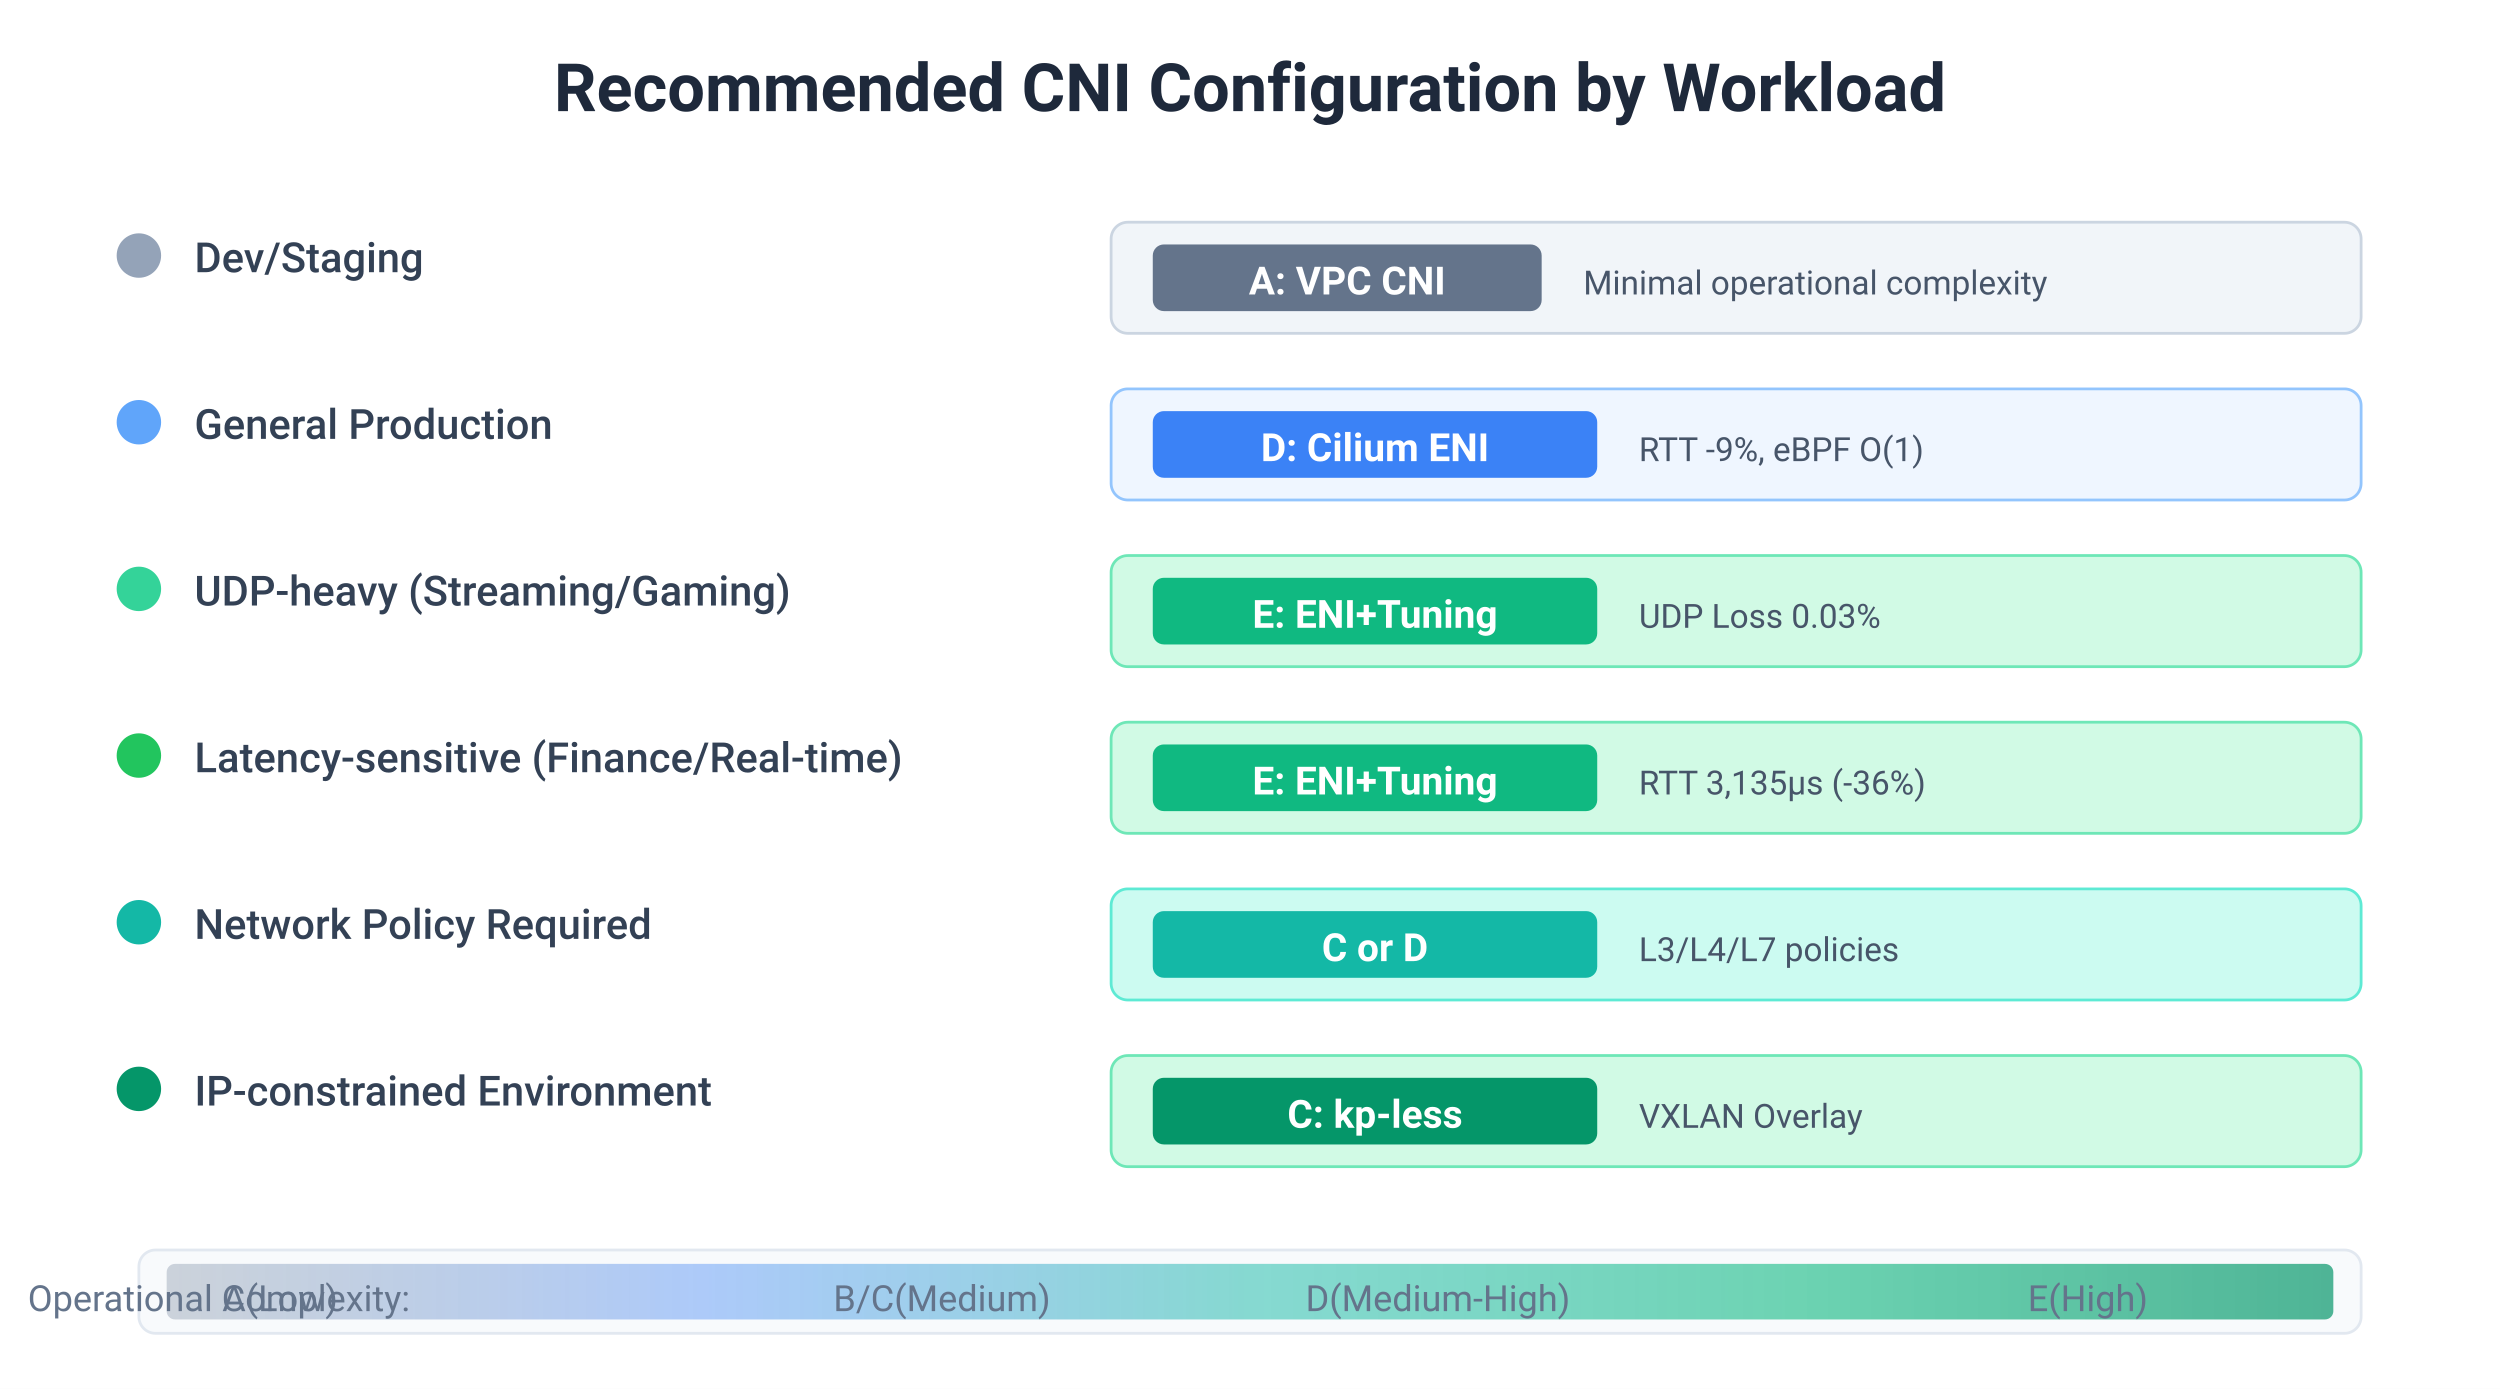
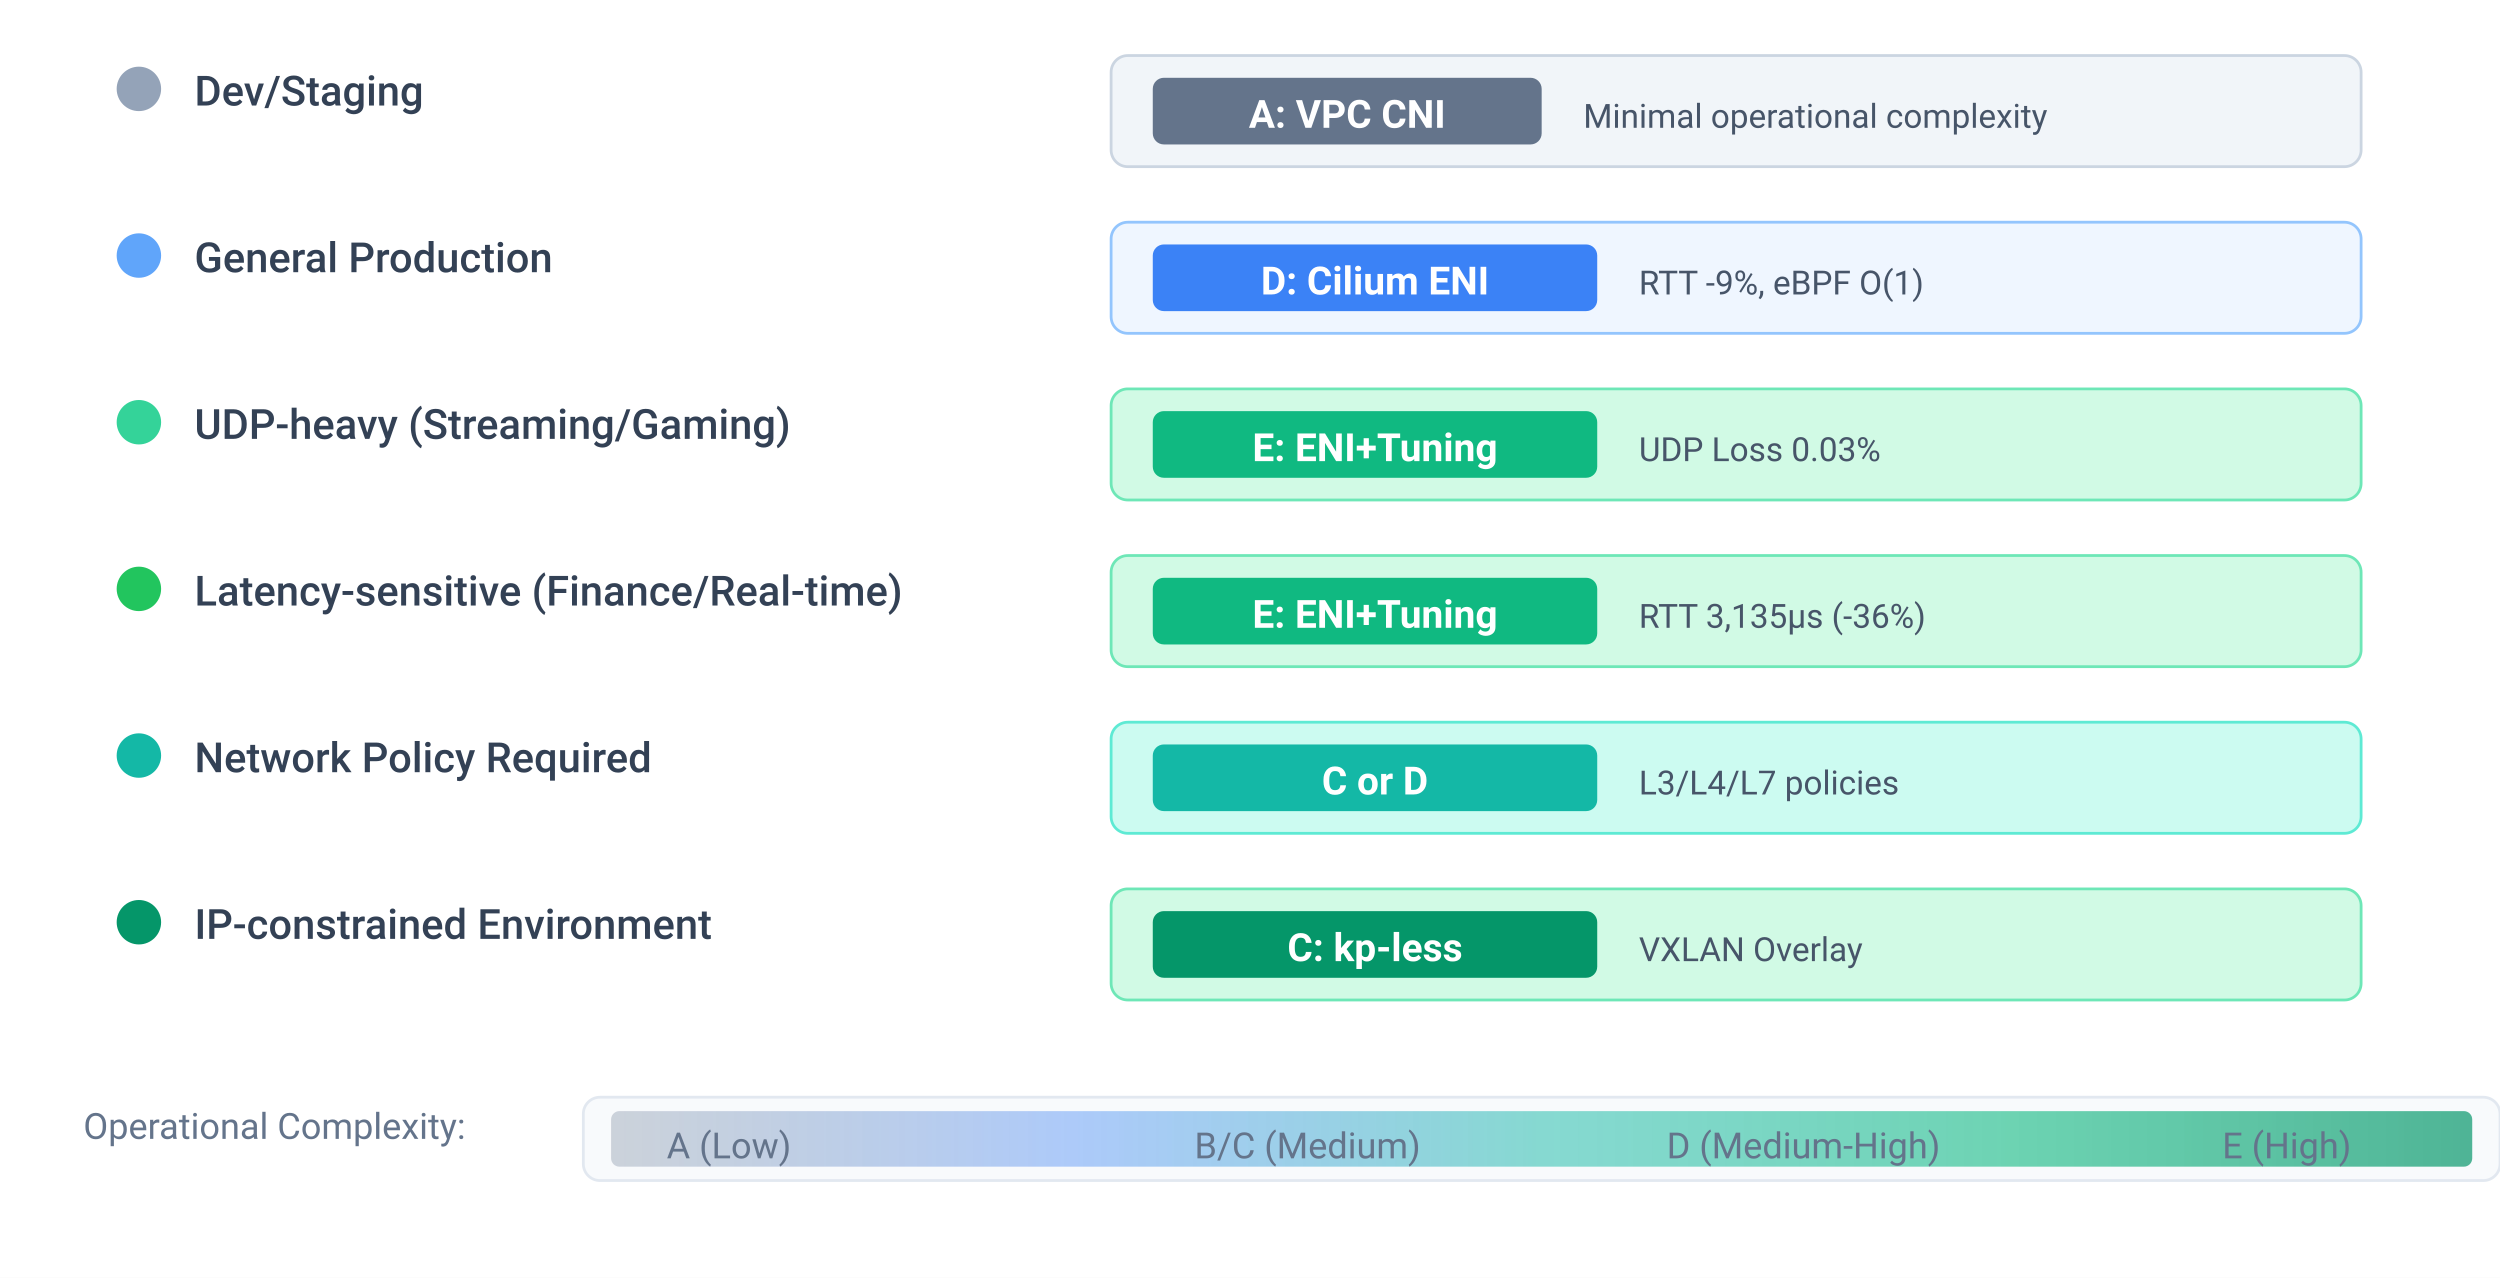
- <svg xmlns="http://www.w3.org/2000/svg" viewBox="0 0 900 500" width="900" height="500">
+ <svg xmlns="http://www.w3.org/2000/svg" viewBox="0 0 900 460" width="900" height="460">
  <defs>
    <style>
-       .title { font: 600 24px -apple-system, BlinkMacSystemFont, 'Segoe UI', Roboto, sans-serif; fill: #1e293b; }
      .workload-label { font: 500 15px -apple-system, BlinkMacSystemFont, 'Segoe UI', Roboto, sans-serif; fill: #334155; }
      .badge-text { font: 600 14px -apple-system, BlinkMacSystemFont, 'Segoe UI', Roboto, sans-serif; fill: white; }
      .metric-text { font: 400 12px -apple-system, BlinkMacSystemFont, 'Segoe UI', Roboto, sans-serif; fill: #475569; }
      .scale-text { font: 400 13px -apple-system, BlinkMacSystemFont, 'Segoe UI', Roboto, sans-serif; fill: #64748b; }
    </style>
+     <linearGradient id="complexityGradient" x1="0%" y1="0%" x2="100%" y2="0%">
+       <stop offset="0%" style="stop-color:#64748b;stop-opacity:0.3" />
+       <stop offset="25%" style="stop-color:#3b82f6;stop-opacity:0.4" />
+       <stop offset="50%" style="stop-color:#14b8a6;stop-opacity:0.5" />
+       <stop offset="75%" style="stop-color:#10b981;stop-opacity:0.6" />
+       <stop offset="100%" style="stop-color:#059669;stop-opacity:0.7" />
+     </linearGradient>
  </defs>
-   <rect width="900" height="500" fill="#ffffff" />
-   <text x="450" y="40" class="title" text-anchor="middle">Recommended CNI Configuration by Workload</text>
-   <g transform="translate(0, 80)">
+   <rect width="900" height="460" fill="#ffffff" />
+   <g transform="translate(0, 20)">
    <circle cx="50" cy="12" r="8" fill="#94a3b8" />
    <text x="70" y="18" class="workload-label">Dev/Staging</text>
    <rect x="400" y="0" width="450" height="40" fill="#f1f5f9" stroke="#cbd5e1" stroke-width="1" rx="6" />
    <rect x="415" y="8" width="140" height="24" fill="#64748b" rx="4" />
    <text x="485" y="26" class="badge-text" text-anchor="middle">A: VPC CNI</text>
    <text x="570" y="26" class="metric-text">Minimal operational complexity</text>
  </g>
-   <g transform="translate(0, 140)">
+   <g transform="translate(0, 80)">
    <circle cx="50" cy="12" r="8" fill="#60a5fa" />
    <text x="70" y="18" class="workload-label">General Production</text>
    <rect x="400" y="0" width="450" height="40" fill="#eff6ff" stroke="#93c5fd" stroke-width="1" rx="6" />
    <rect x="415" y="8" width="160" height="24" fill="#3b82f6" rx="4" />
    <text x="495" y="26" class="badge-text" text-anchor="middle">D: Cilium ENI</text>
    <text x="590" y="26" class="metric-text">RTT -9%, eBPF O(1)</text>
  </g>
-   <g transform="translate(0, 200)">
+   <g transform="translate(0, 140)">
    <circle cx="50" cy="12" r="8" fill="#34d399" />
    <text x="70" y="18" class="workload-label">UDP-heavy (Streaming/Gaming)</text>
    <rect x="400" y="0" width="450" height="40" fill="#d1fae5" stroke="#6ee7b7" stroke-width="1" rx="6" />
    <rect x="415" y="8" width="160" height="24" fill="#10b981" rx="4" />
    <text x="495" y="26" class="badge-text" text-anchor="middle">E: ENI+Tuning</text>
    <text x="590" y="26" class="metric-text">UDP Loss 0.03%</text>
  </g>
-   <g transform="translate(0, 260)">
+   <g transform="translate(0, 200)">
    <circle cx="50" cy="12" r="8" fill="#22c55e" />
    <text x="70" y="18" class="workload-label">Latency-sensitive (Finance/Real-time)</text>
    <rect x="400" y="0" width="450" height="40" fill="#d1fae5" stroke="#6ee7b7" stroke-width="1" rx="6" />
    <rect x="415" y="8" width="160" height="24" fill="#10b981" rx="4" />
    <text x="495" y="26" class="badge-text" text-anchor="middle">E: ENI+Tuning</text>
    <text x="590" y="26" class="metric-text">RTT 3,135µs (-36%)</text>
  </g>
-   <g transform="translate(0, 320)">
+   <g transform="translate(0, 260)">
    <circle cx="50" cy="12" r="8" fill="#14b8a6" />
    <text x="70" y="18" class="workload-label">Network Policy Required</text>
    <rect x="400" y="0" width="450" height="40" fill="#ccfbf1" stroke="#5eead4" stroke-width="1" rx="6" />
    <rect x="415" y="8" width="160" height="24" fill="#14b8a6" rx="4" />
    <text x="495" y="26" class="badge-text" text-anchor="middle">C or D</text>
    <text x="590" y="26" class="metric-text">L3/L4/L7 policies</text>
  </g>
-   <g transform="translate(0, 380)">
+   <g transform="translate(0, 320)">
    <circle cx="50" cy="12" r="8" fill="#059669" />
    <text x="70" y="18" class="workload-label">IP-constrained Environment</text>
    <rect x="400" y="0" width="450" height="40" fill="#d1fae5" stroke="#6ee7b7" stroke-width="1" rx="6" />
    <rect x="415" y="8" width="160" height="24" fill="#059669" rx="4" />
    <text x="495" y="26" class="badge-text" text-anchor="middle">C: kp-less</text>
    <text x="590" y="26" class="metric-text">VXLAN Overlay</text>
  </g>
-   <g transform="translate(50, 450)">
-     <rect x="0" y="0" width="800" height="30" fill="#f8fafc" stroke="#e2e8f0" stroke-width="1" rx="6" />
-     <defs>
-       <linearGradient id="complexityGradient" x1="0%" y1="0%" x2="100%" y2="0%">
-         <stop offset="0%" style="stop-color:#64748b;stop-opacity:0.3" />
-         <stop offset="25%" style="stop-color:#3b82f6;stop-opacity:0.4" />
-         <stop offset="50%" style="stop-color:#14b8a6;stop-opacity:0.5" />
-         <stop offset="75%" style="stop-color:#10b981;stop-opacity:0.6" />
-         <stop offset="100%" style="stop-color:#059669;stop-opacity:0.7" />
-       </linearGradient>
-     </defs>
-     <rect x="10" y="5" width="780" height="20" fill="url(#complexityGradient)" rx="3" />
-     <text x="30" y="22" class="scale-text">A(Low)</text>
-     <text x="250" y="22" class="scale-text">B/C(Medium)</text>
-     <text x="420" y="22" class="scale-text">D(Medium-High)</text>
-     <text x="680" y="22" class="scale-text">E(High)</text>
-     <text x="-40" y="22" class="scale-text" font-weight="600">Operational Complexity:</text>
+   <g transform="translate(30, 395)">
+     <text x="0" y="15" class="scale-text" font-weight="600">Operational Complexity:</text>
+     <rect x="180" y="0" width="690" height="30" fill="#f8fafc" stroke="#e2e8f0" stroke-width="1" rx="6" />
+     <rect x="190" y="5" width="670" height="20" fill="url(#complexityGradient)" rx="3" />
+     <text x="210" y="22" class="scale-text">A (Low)</text>
+     <text x="400" y="22" class="scale-text">B/C (Medium)</text>
+     <text x="570" y="22" class="scale-text">D (Medium-High)</text>
+     <text x="770" y="22" class="scale-text">E (High)</text>
  </g>
</svg>
